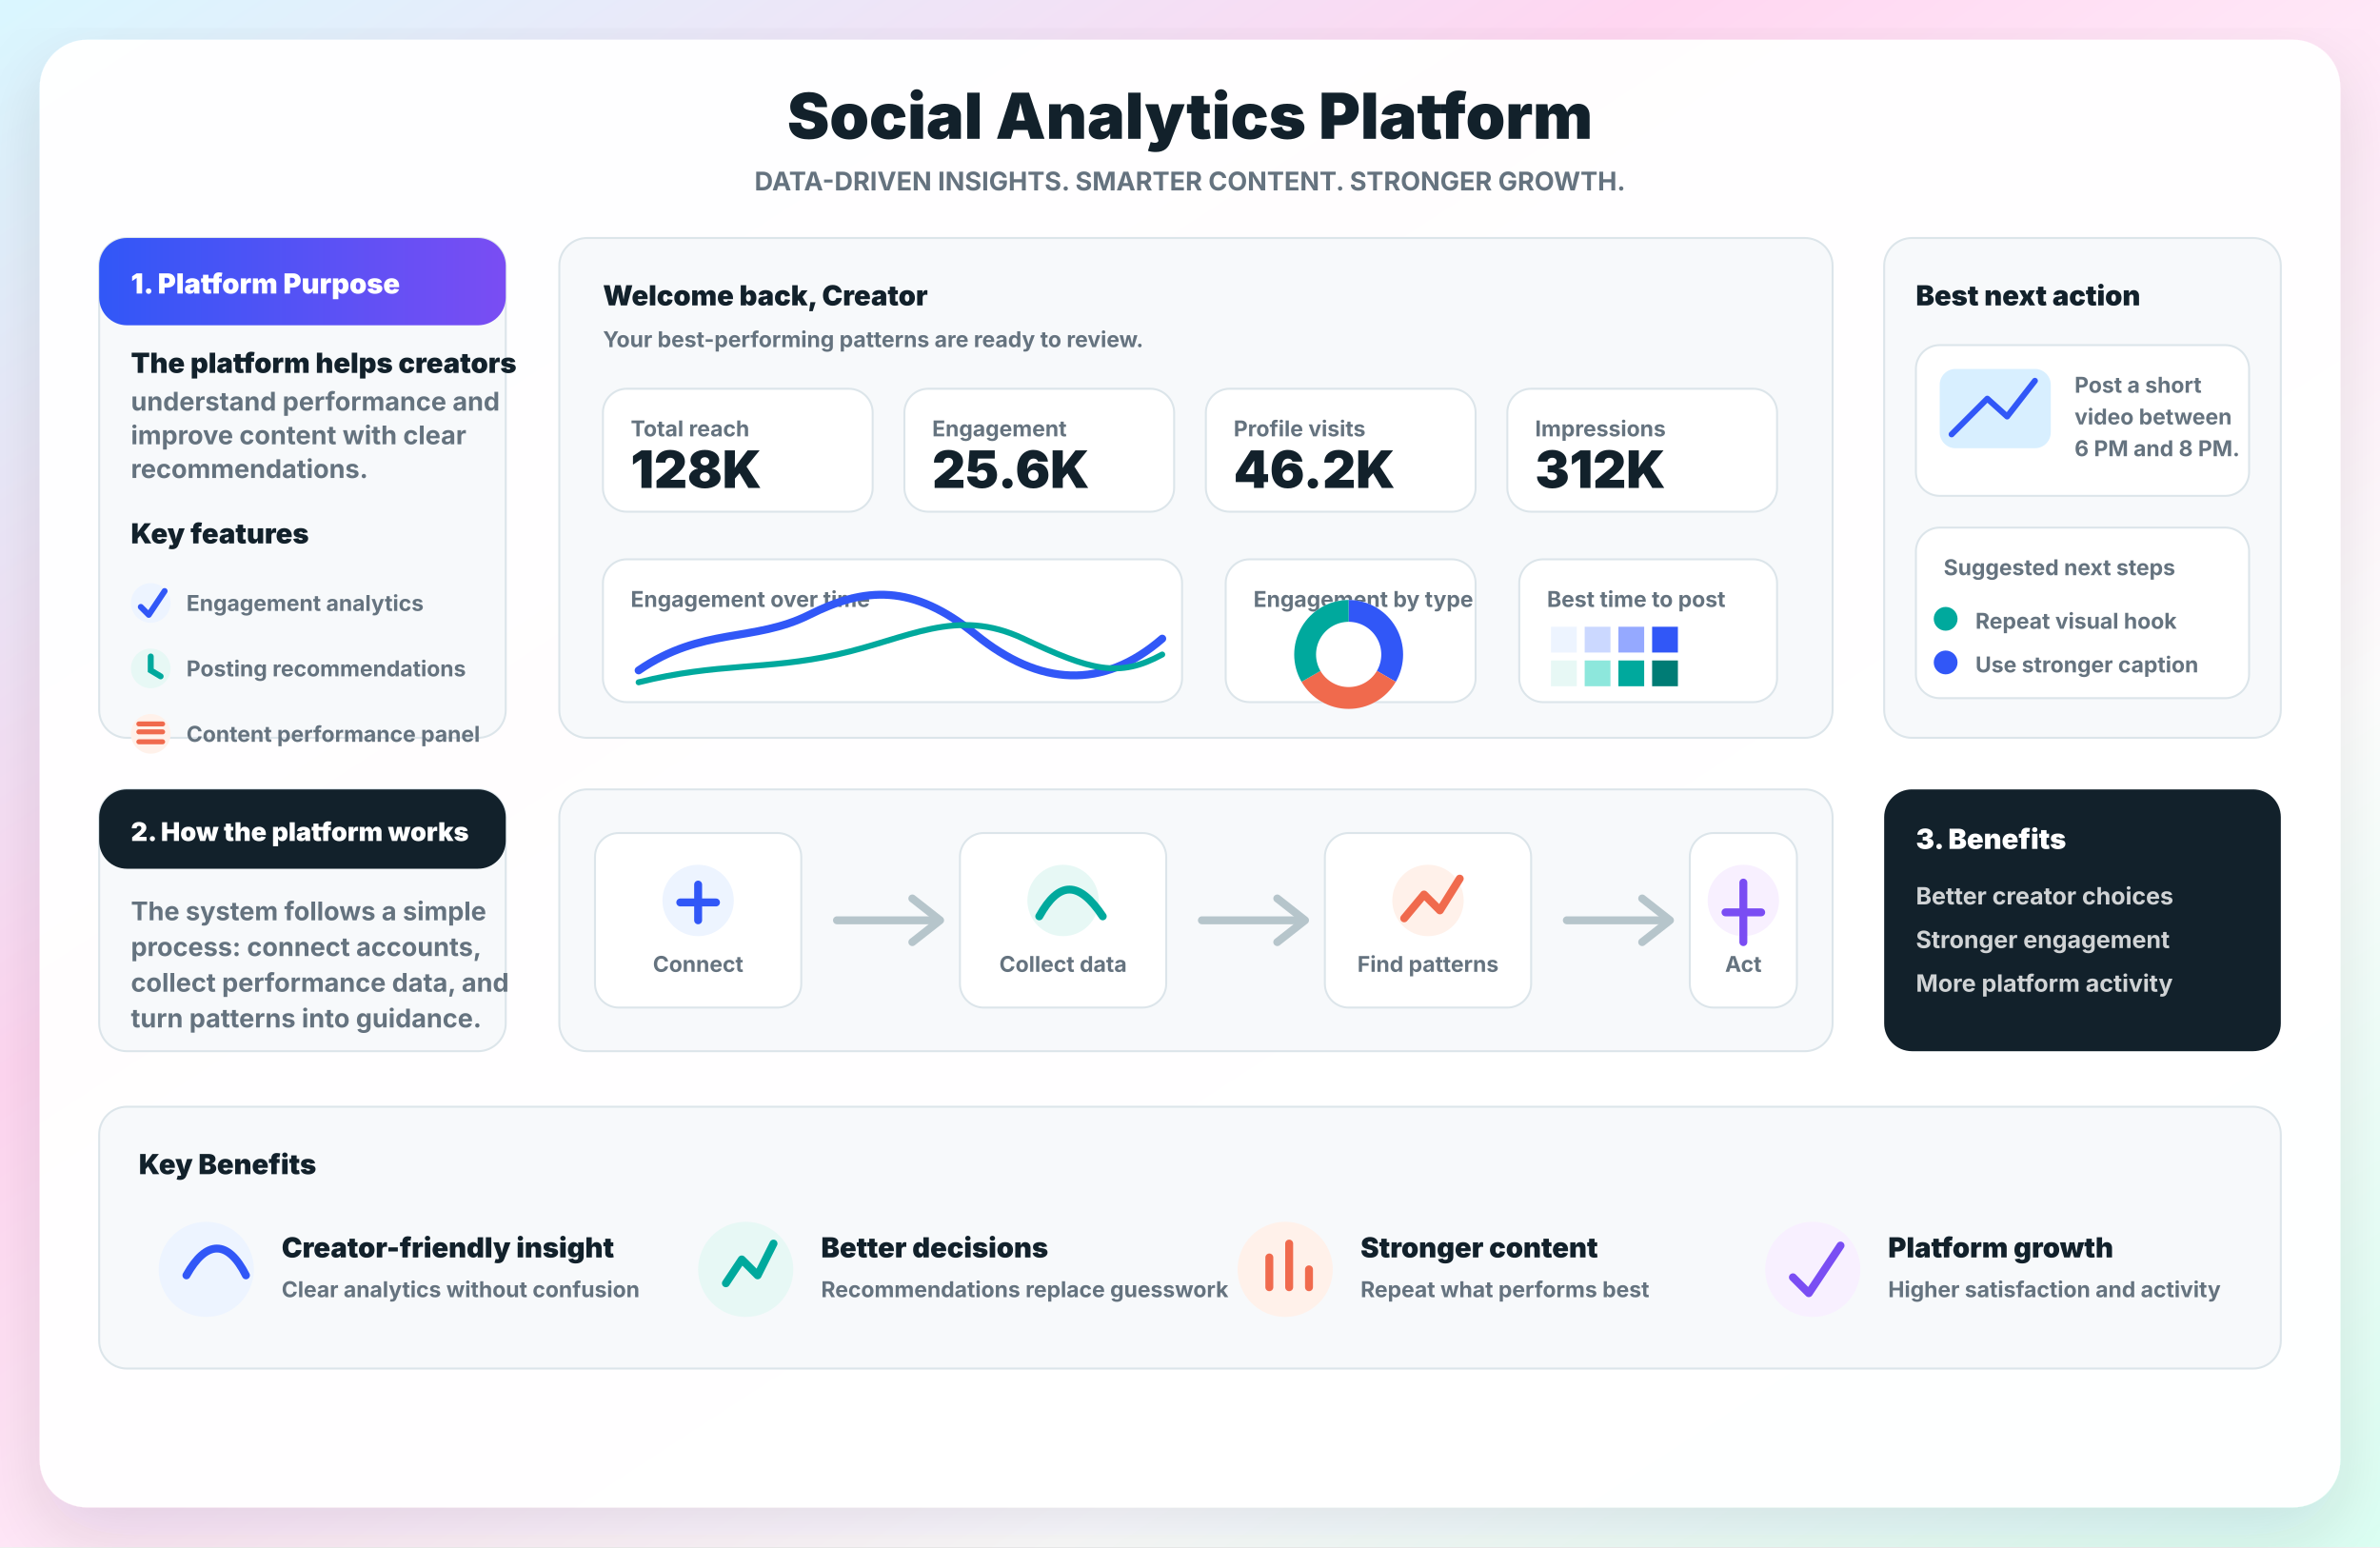
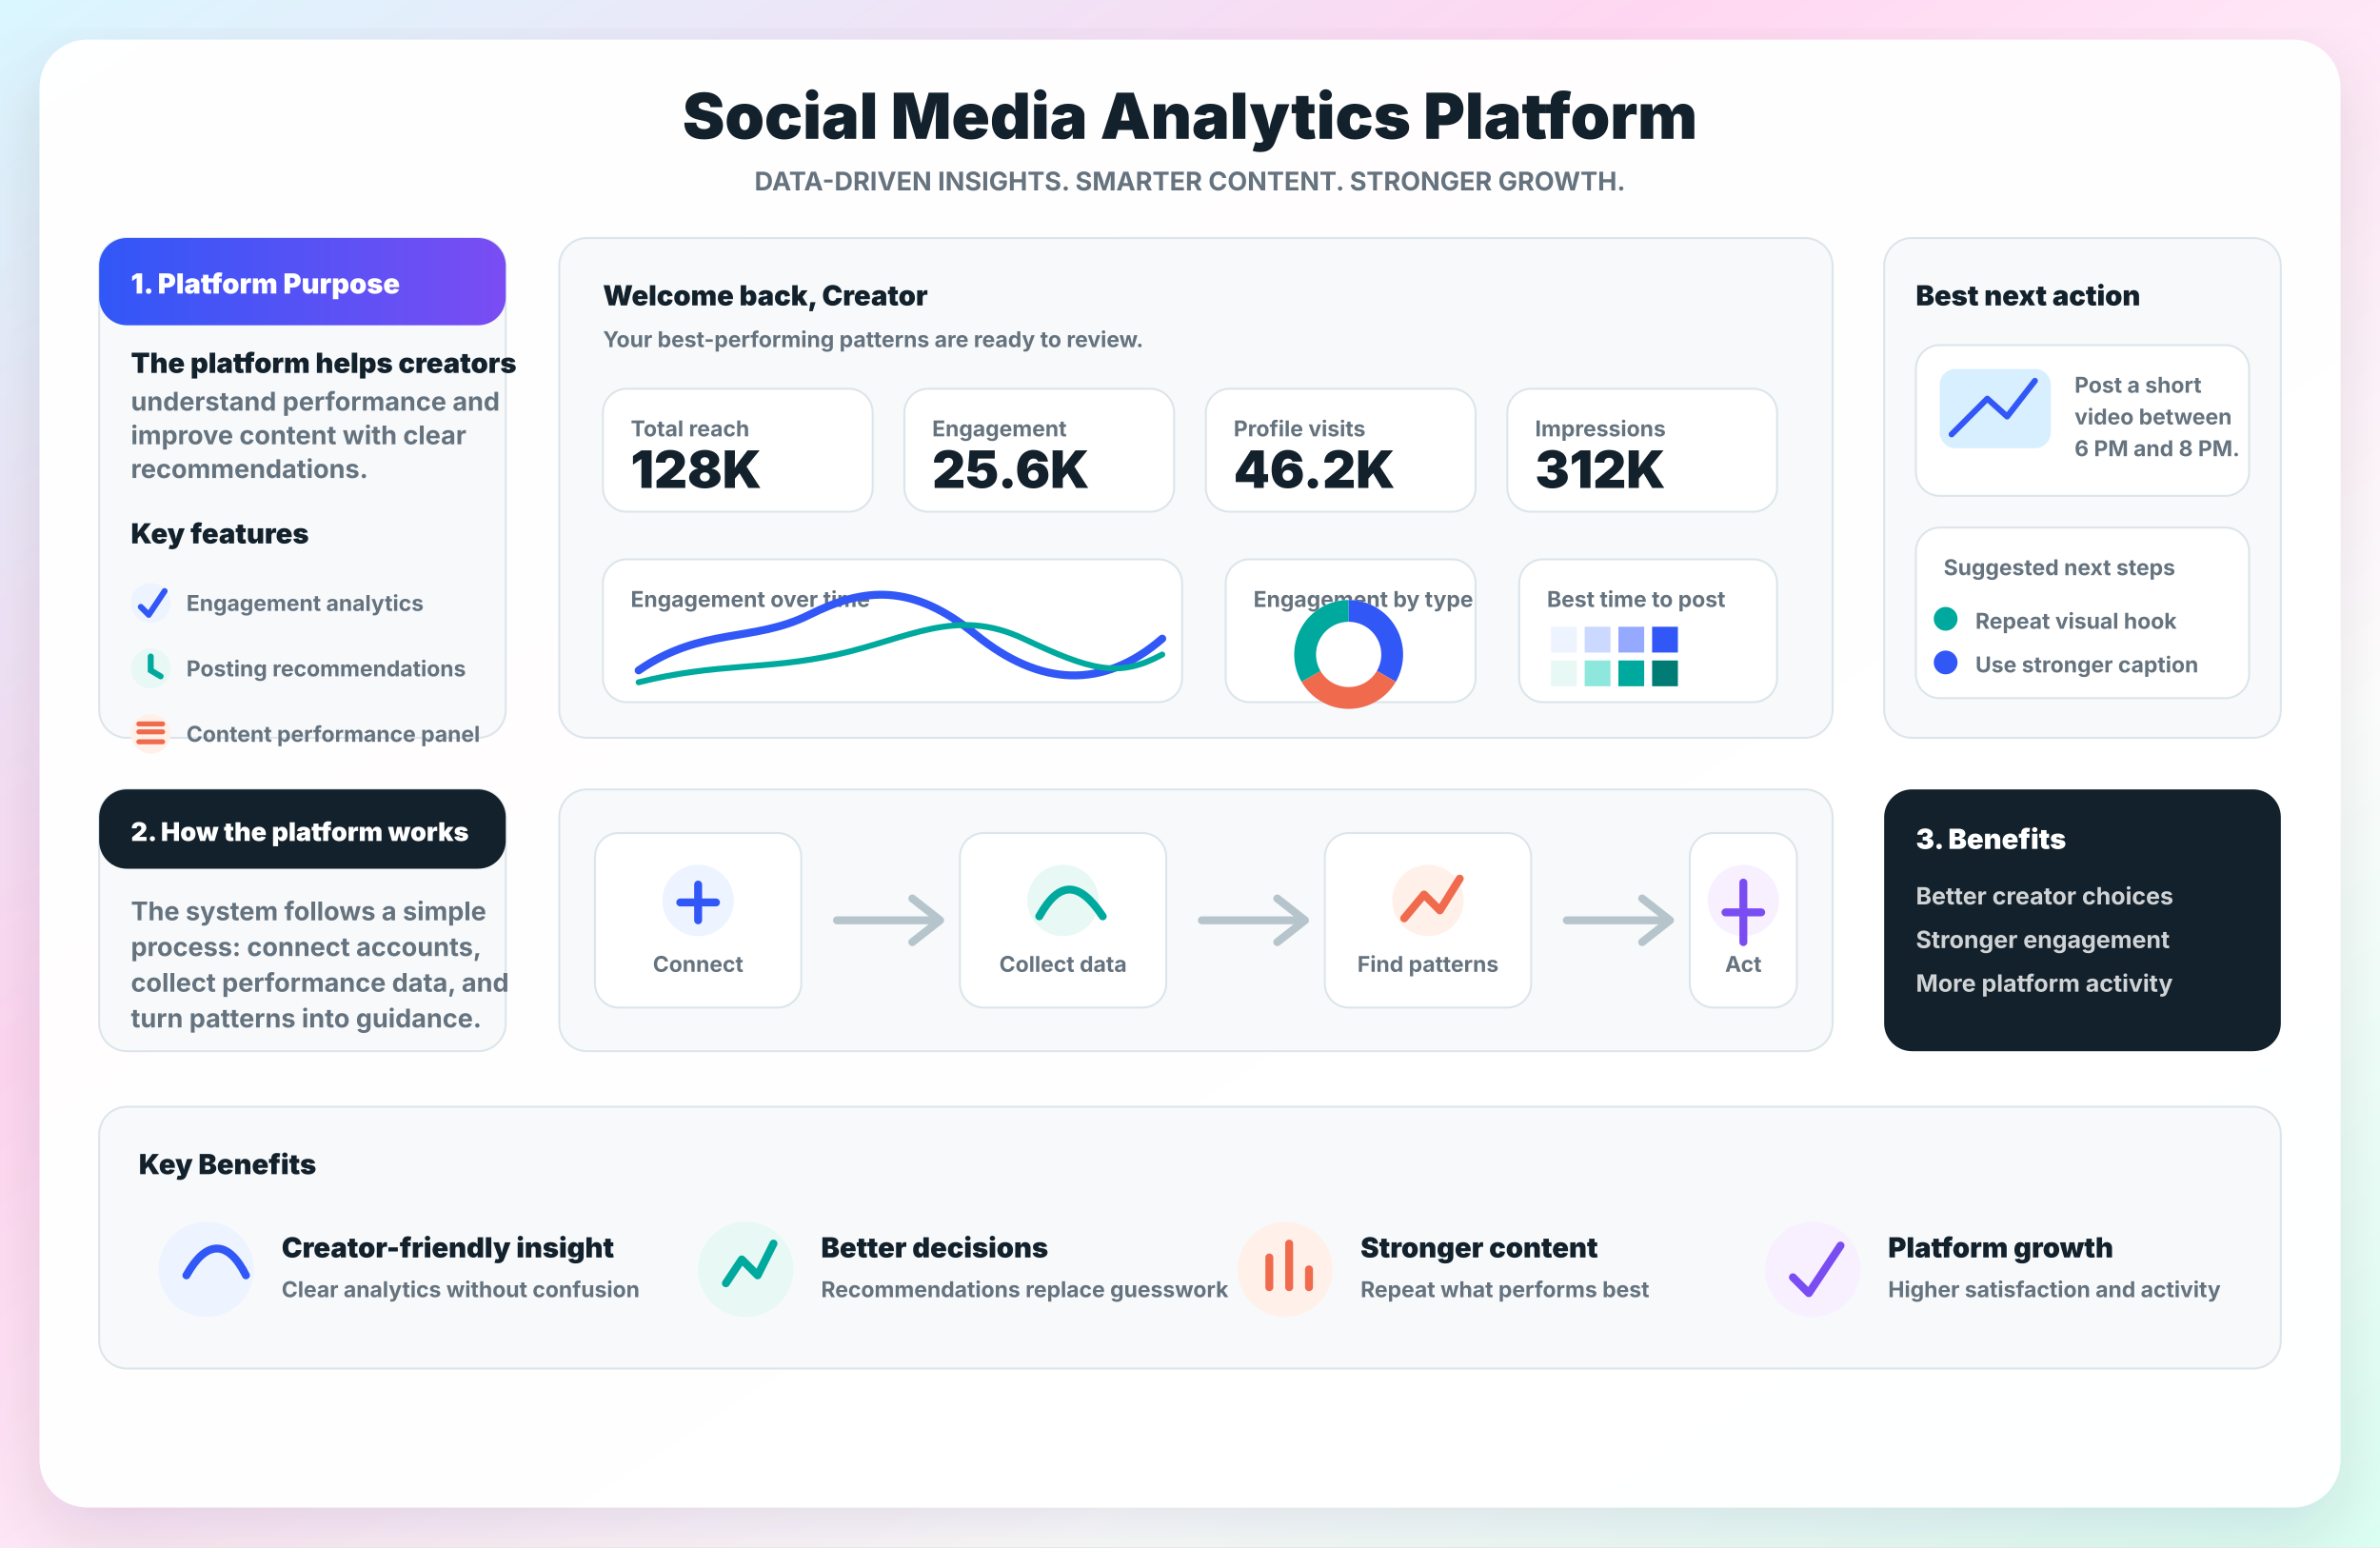
<svg xmlns="http://www.w3.org/2000/svg" width="1200" height="780" viewBox="0 0 1200 780" role="img" aria-labelledby="title desc">
  <defs>
    <linearGradient id="canvas" x1="0" x2="1" y1="0" y2="1">
      <stop offset="0" stop-color="#d9f7ff" />
      <stop offset="0.35" stop-color="#ffd6f1" />
      <stop offset="0.72" stop-color="#ffffff" />
      <stop offset="1" stop-color="#dbfff3" />
    </linearGradient>
    <linearGradient id="nav" x1="0" x2="1">
      <stop offset="0" stop-color="#3157f7" />
      <stop offset="1" stop-color="#7a4df3" />
    </linearGradient>
    <linearGradient id="tealBlue" x1="0" x2="1">
      <stop offset="0" stop-color="#3157f7" />
      <stop offset="1" stop-color="#00a99d" />
    </linearGradient>
    <filter id="soft" x="-20%" y="-20%" width="140%" height="140%">
      <feDropShadow dx="0" dy="14" stdDeviation="18" flood-color="#12212b" flood-opacity="0.12" />
    </filter>
    <style>
      .font { font-family: Inter, Arial, sans-serif; }
      .title { fill: #12212b; font-size: 32px; font-weight: 900; }
      .small { fill: #65737f; font-size: 13px; font-weight: 700; }
      .tiny { fill: #65737f; font-size: 11px; font-weight: 700; }
      .label { fill: #12212b; font-size: 14px; font-weight: 900; }
      .value { fill: #12212b; font-size: 26px; font-weight: 900; }
      .white { fill: #ffffff; }
    </style>
  </defs>
  <rect width="1200" height="780" fill="url(#canvas)" />
  <rect x="20" y="20" width="1160" height="740" rx="24" fill="#ffffff" opacity="0.96" filter="url(#soft)" />
-   <text x="600" y="70" text-anchor="middle" class="font title">Social Analytics Platform</text>
+   <text x="600" y="70" text-anchor="middle" class="font title">Social Media Analytics Platform</text>
  <text x="600" y="96" text-anchor="middle" class="font small" fill="#3157f7">DATA-DRIVEN INSIGHTS. SMARTER CONTENT. STRONGER GROWTH.</text>
  <g transform="translate(50 120)">
    <rect width="205" height="252" rx="14" fill="#f7f9fb" stroke="#dce5ea" />
    <rect width="205" height="44" rx="14" fill="url(#nav)" />
    <text x="16" y="28" class="font white" font-size="14" font-weight="900">1. Platform Purpose</text>
    <text x="16" y="68" class="font label">The platform helps creators</text>
    <text x="16" y="87" class="font small">understand performance and</text>
    <text x="16" y="104" class="font small">improve content with clear</text>
    <text x="16" y="121" class="font small">recommendations.</text>
    <text x="16" y="154" class="font label">Key features</text>
    <g transform="translate(16 174)">
      <circle cx="10" cy="10" r="10" fill="#edf4ff" />
      <path d="M5 12l4 4 8-12" fill="none" stroke="#3157f7" stroke-width="3" stroke-linecap="round" stroke-linejoin="round" />
      <text x="28" y="14" class="font tiny">Engagement analytics</text>
    </g>
    <g transform="translate(16 207)">
      <circle cx="10" cy="10" r="10" fill="#e7f8f5" />
      <path d="M10 4v7l5 3" fill="none" stroke="#00a99d" stroke-width="3" stroke-linecap="round" />
      <text x="28" y="14" class="font tiny">Posting recommendations</text>
    </g>
    <g transform="translate(16 240)">
      <circle cx="10" cy="10" r="10" fill="#fff1ea" />
      <path d="M4 14h12M4 9h12M4 5h12" stroke="#f06a4d" stroke-width="2.5" stroke-linecap="round" />
      <text x="28" y="14" class="font tiny">Content performance panel</text>
    </g>
  </g>
  <g transform="translate(282 120)">
    <rect width="642" height="252" rx="14" fill="#f7f9fb" stroke="#dce5ea" />
    <text x="22" y="34" class="font label">Welcome back, Creator</text>
    <text x="22" y="55" class="font tiny">Your best-performing patterns are ready to review.</text>
    <g transform="translate(22 76)">
      <rect width="136" height="62" rx="12" fill="#ffffff" stroke="#dce5ea" />
      <text x="14" y="24" class="font tiny">Total reach</text>
      <text x="14" y="50" class="font value">128K</text>
    </g>
    <g transform="translate(174 76)">
      <rect width="136" height="62" rx="12" fill="#ffffff" stroke="#dce5ea" />
      <text x="14" y="24" class="font tiny">Engagement</text>
      <text x="14" y="50" class="font value">25.6K</text>
    </g>
    <g transform="translate(326 76)">
      <rect width="136" height="62" rx="12" fill="#ffffff" stroke="#dce5ea" />
      <text x="14" y="24" class="font tiny">Profile visits</text>
      <text x="14" y="50" class="font value">46.2K</text>
    </g>
    <g transform="translate(478 76)">
      <rect width="136" height="62" rx="12" fill="#ffffff" stroke="#dce5ea" />
      <text x="14" y="24" class="font tiny">Impressions</text>
      <text x="14" y="50" class="font value">312K</text>
    </g>
    <g transform="translate(22 162)">
      <rect width="292" height="72" rx="12" fill="#ffffff" stroke="#dce5ea" />
      <text x="14" y="24" class="font tiny">Engagement over time</text>
      <path d="M18 56C50 34 76 42 104 28s52-16 84 10 64 28 94 2" fill="none" stroke="#3157f7" stroke-width="4" stroke-linecap="round" />
      <path d="M18 62C58 52 82 56 118 48s60-24 94-8 48 20 70 8" fill="none" stroke="#00a99d" stroke-width="3" stroke-linecap="round" />
    </g>
    <g transform="translate(336 162)">
      <rect width="126" height="72" rx="12" fill="#ffffff" stroke="#dce5ea" />
      <text x="14" y="24" class="font tiny">Engagement by type</text>
      <circle cx="62" cy="48" r="22" fill="none" stroke="#edf4ff" stroke-width="11" />
      <path d="M62 26a22 22 0 0 1 19 33" fill="none" stroke="#3157f7" stroke-width="11" />
      <path d="M81 59a22 22 0 0 1-38 0" fill="none" stroke="#f06a4d" stroke-width="11" />
      <path d="M43 59a22 22 0 0 1 19-33" fill="none" stroke="#00a99d" stroke-width="11" />
    </g>
    <g transform="translate(484 162)">
      <rect width="130" height="72" rx="12" fill="#ffffff" stroke="#dce5ea" />
      <text x="14" y="24" class="font tiny">Best time to post</text>
      <g transform="translate(16 34)">
        <rect width="13" height="13" fill="#edf4ff" />
        <rect x="17" width="13" height="13" fill="#cbd8ff" />
        <rect x="34" width="13" height="13" fill="#95a9ff" />
        <rect x="51" width="13" height="13" fill="#3157f7" />
        <rect y="17" width="13" height="13" fill="#e7f8f5" />
        <rect x="17" y="17" width="13" height="13" fill="#8de7dc" />
        <rect x="34" y="17" width="13" height="13" fill="#00a99d" />
        <rect x="51" y="17" width="13" height="13" fill="#007c75" />
      </g>
    </g>
  </g>
  <g transform="translate(950 120)">
    <rect width="200" height="252" rx="14" fill="#f7f9fb" stroke="#dce5ea" />
    <text x="16" y="34" class="font label">Best next action</text>
    <rect x="16" y="54" width="168" height="76" rx="12" fill="#ffffff" stroke="#dce5ea" />
    <rect x="28" y="66" width="56" height="40" rx="8" fill="#d8efff" />
    <path d="M34 99l18-18 10 9 14-18" fill="none" stroke="#3157f7" stroke-width="3" stroke-linecap="round" stroke-linejoin="round" />
    <text x="96" y="78" class="font tiny">Post a short</text>
    <text x="96" y="94" class="font tiny">video between</text>
    <text x="96" y="110" class="font tiny">6 PM and 8 PM.</text>
    <rect x="16" y="146" width="168" height="86" rx="12" fill="#ffffff" stroke="#dce5ea" />
    <text x="30" y="170" class="font tiny">Suggested next steps</text>
    <circle cx="31" cy="192" r="6" fill="#00a99d" />
    <text x="46" y="197" class="font tiny">Repeat visual hook</text>
    <circle cx="31" cy="214" r="6" fill="#3157f7" />
    <text x="46" y="219" class="font tiny">Use stronger caption</text>
  </g>
  <g transform="translate(50 398)">
    <rect width="205" height="132" rx="14" fill="#f7f9fb" stroke="#dce5ea" />
    <rect width="205" height="40" rx="14" fill="#12212b" />
    <text x="16" y="26" class="font white" font-size="13" font-weight="900">2. How the platform works</text>
    <text x="16" y="66" class="font small">The system follows a simple</text>
    <text x="16" y="84" class="font small">process: connect accounts,</text>
    <text x="16" y="102" class="font small">collect performance data, and</text>
    <text x="16" y="120" class="font small">turn patterns into guidance.</text>
  </g>
  <g transform="translate(282 398)">
    <rect width="642" height="132" rx="14" fill="#f7f9fb" stroke="#dce5ea" />
    <g transform="translate(18 22)">
      <rect width="104" height="88" rx="12" fill="#ffffff" stroke="#dce5ea" />
      <circle cx="52" cy="34" r="18" fill="#edf4ff" />
      <path d="M43 35h18M52 26v18" stroke="#3157f7" stroke-width="4" stroke-linecap="round" />
      <text x="52" y="70" text-anchor="middle" class="font tiny">Connect</text>
    </g>
    <path d="M140 66h48" stroke="#b6c5cb" stroke-width="4" stroke-linecap="round" />
    <path d="M178 55l14 11-14 11" fill="none" stroke="#b6c5cb" stroke-width="4" stroke-linecap="round" stroke-linejoin="round" />
    <g transform="translate(202 22)">
      <rect width="104" height="88" rx="12" fill="#ffffff" stroke="#dce5ea" />
      <circle cx="52" cy="34" r="18" fill="#e7f8f5" />
      <path d="M40 42c10-18 20-18 32 0" fill="none" stroke="#00a99d" stroke-width="4" stroke-linecap="round" />
      <text x="52" y="70" text-anchor="middle" class="font tiny">Collect data</text>
    </g>
    <path d="M324 66h48" stroke="#b6c5cb" stroke-width="4" stroke-linecap="round" />
    <path d="M362 55l14 11-14 11" fill="none" stroke="#b6c5cb" stroke-width="4" stroke-linecap="round" stroke-linejoin="round" />
    <g transform="translate(386 22)">
      <rect width="104" height="88" rx="12" fill="#ffffff" stroke="#dce5ea" />
      <circle cx="52" cy="34" r="18" fill="#fff1ea" />
      <path d="M40 43l10-12 8 8 10-16" fill="none" stroke="#f06a4d" stroke-width="4" stroke-linecap="round" stroke-linejoin="round" />
      <text x="52" y="70" text-anchor="middle" class="font tiny">Find patterns</text>
    </g>
    <path d="M508 66h48" stroke="#b6c5cb" stroke-width="4" stroke-linecap="round" />
    <path d="M546 55l14 11-14 11" fill="none" stroke="#b6c5cb" stroke-width="4" stroke-linecap="round" stroke-linejoin="round" />
    <g transform="translate(570 22)">
      <rect width="54" height="88" rx="12" fill="#ffffff" stroke="#dce5ea" />
      <circle cx="27" cy="34" r="18" fill="#f8f0ff" />
      <path d="M18 40h18M27 25v30" stroke="#7a4df3" stroke-width="4" stroke-linecap="round" />
      <text x="27" y="70" text-anchor="middle" class="font tiny">Act</text>
    </g>
  </g>
  <g transform="translate(950 398)">
    <rect width="200" height="132" rx="14" fill="#12212b" />
    <text x="16" y="30" class="font white" font-size="14" font-weight="900">3. Benefits</text>
    <text x="16" y="58" class="font white" font-size="12" font-weight="700" opacity="0.8">Better creator choices</text>
    <text x="16" y="80" class="font white" font-size="12" font-weight="700" opacity="0.8">Stronger engagement</text>
    <text x="16" y="102" class="font white" font-size="12" font-weight="700" opacity="0.8">More platform activity</text>
  </g>
  <g transform="translate(50 558)">
    <rect width="1100" height="132" rx="14" fill="#f7f9fb" stroke="#dce5ea" />
    <text x="20" y="34" class="font label">Key Benefits</text>
    <g transform="translate(30 58)">
      <circle cx="24" cy="24" r="24" fill="#edf4ff" />
      <path d="M14 27c10-18 21-18 30 0" fill="none" stroke="#3157f7" stroke-width="4" stroke-linecap="round" />
      <text x="62" y="18" class="font label">Creator-friendly insight</text>
      <text x="62" y="38" class="font tiny">Clear analytics without confusion</text>
    </g>
    <g transform="translate(302 58)">
      <circle cx="24" cy="24" r="24" fill="#e7f8f5" />
      <path d="M14 31l8-12 8 8 8-16" fill="none" stroke="#00a99d" stroke-width="4" stroke-linecap="round" stroke-linejoin="round" />
      <text x="62" y="18" class="font label">Better decisions</text>
      <text x="62" y="38" class="font tiny">Recommendations replace guesswork</text>
    </g>
    <g transform="translate(574 58)">
      <circle cx="24" cy="24" r="24" fill="#fff1ea" />
      <path d="M16 33V18m10 15V11m10 22V24" stroke="#f06a4d" stroke-width="4" stroke-linecap="round" />
      <text x="62" y="18" class="font label">Stronger content</text>
      <text x="62" y="38" class="font tiny">Repeat what performs best</text>
    </g>
    <g transform="translate(840 58)">
      <circle cx="24" cy="24" r="24" fill="#f8f0ff" />
      <path d="M14 28l8 8 16-24" fill="none" stroke="#7a4df3" stroke-width="4" stroke-linecap="round" stroke-linejoin="round" />
      <text x="62" y="18" class="font label">Platform growth</text>
      <text x="62" y="38" class="font tiny">Higher satisfaction and activity</text>
    </g>
  </g>
</svg>
